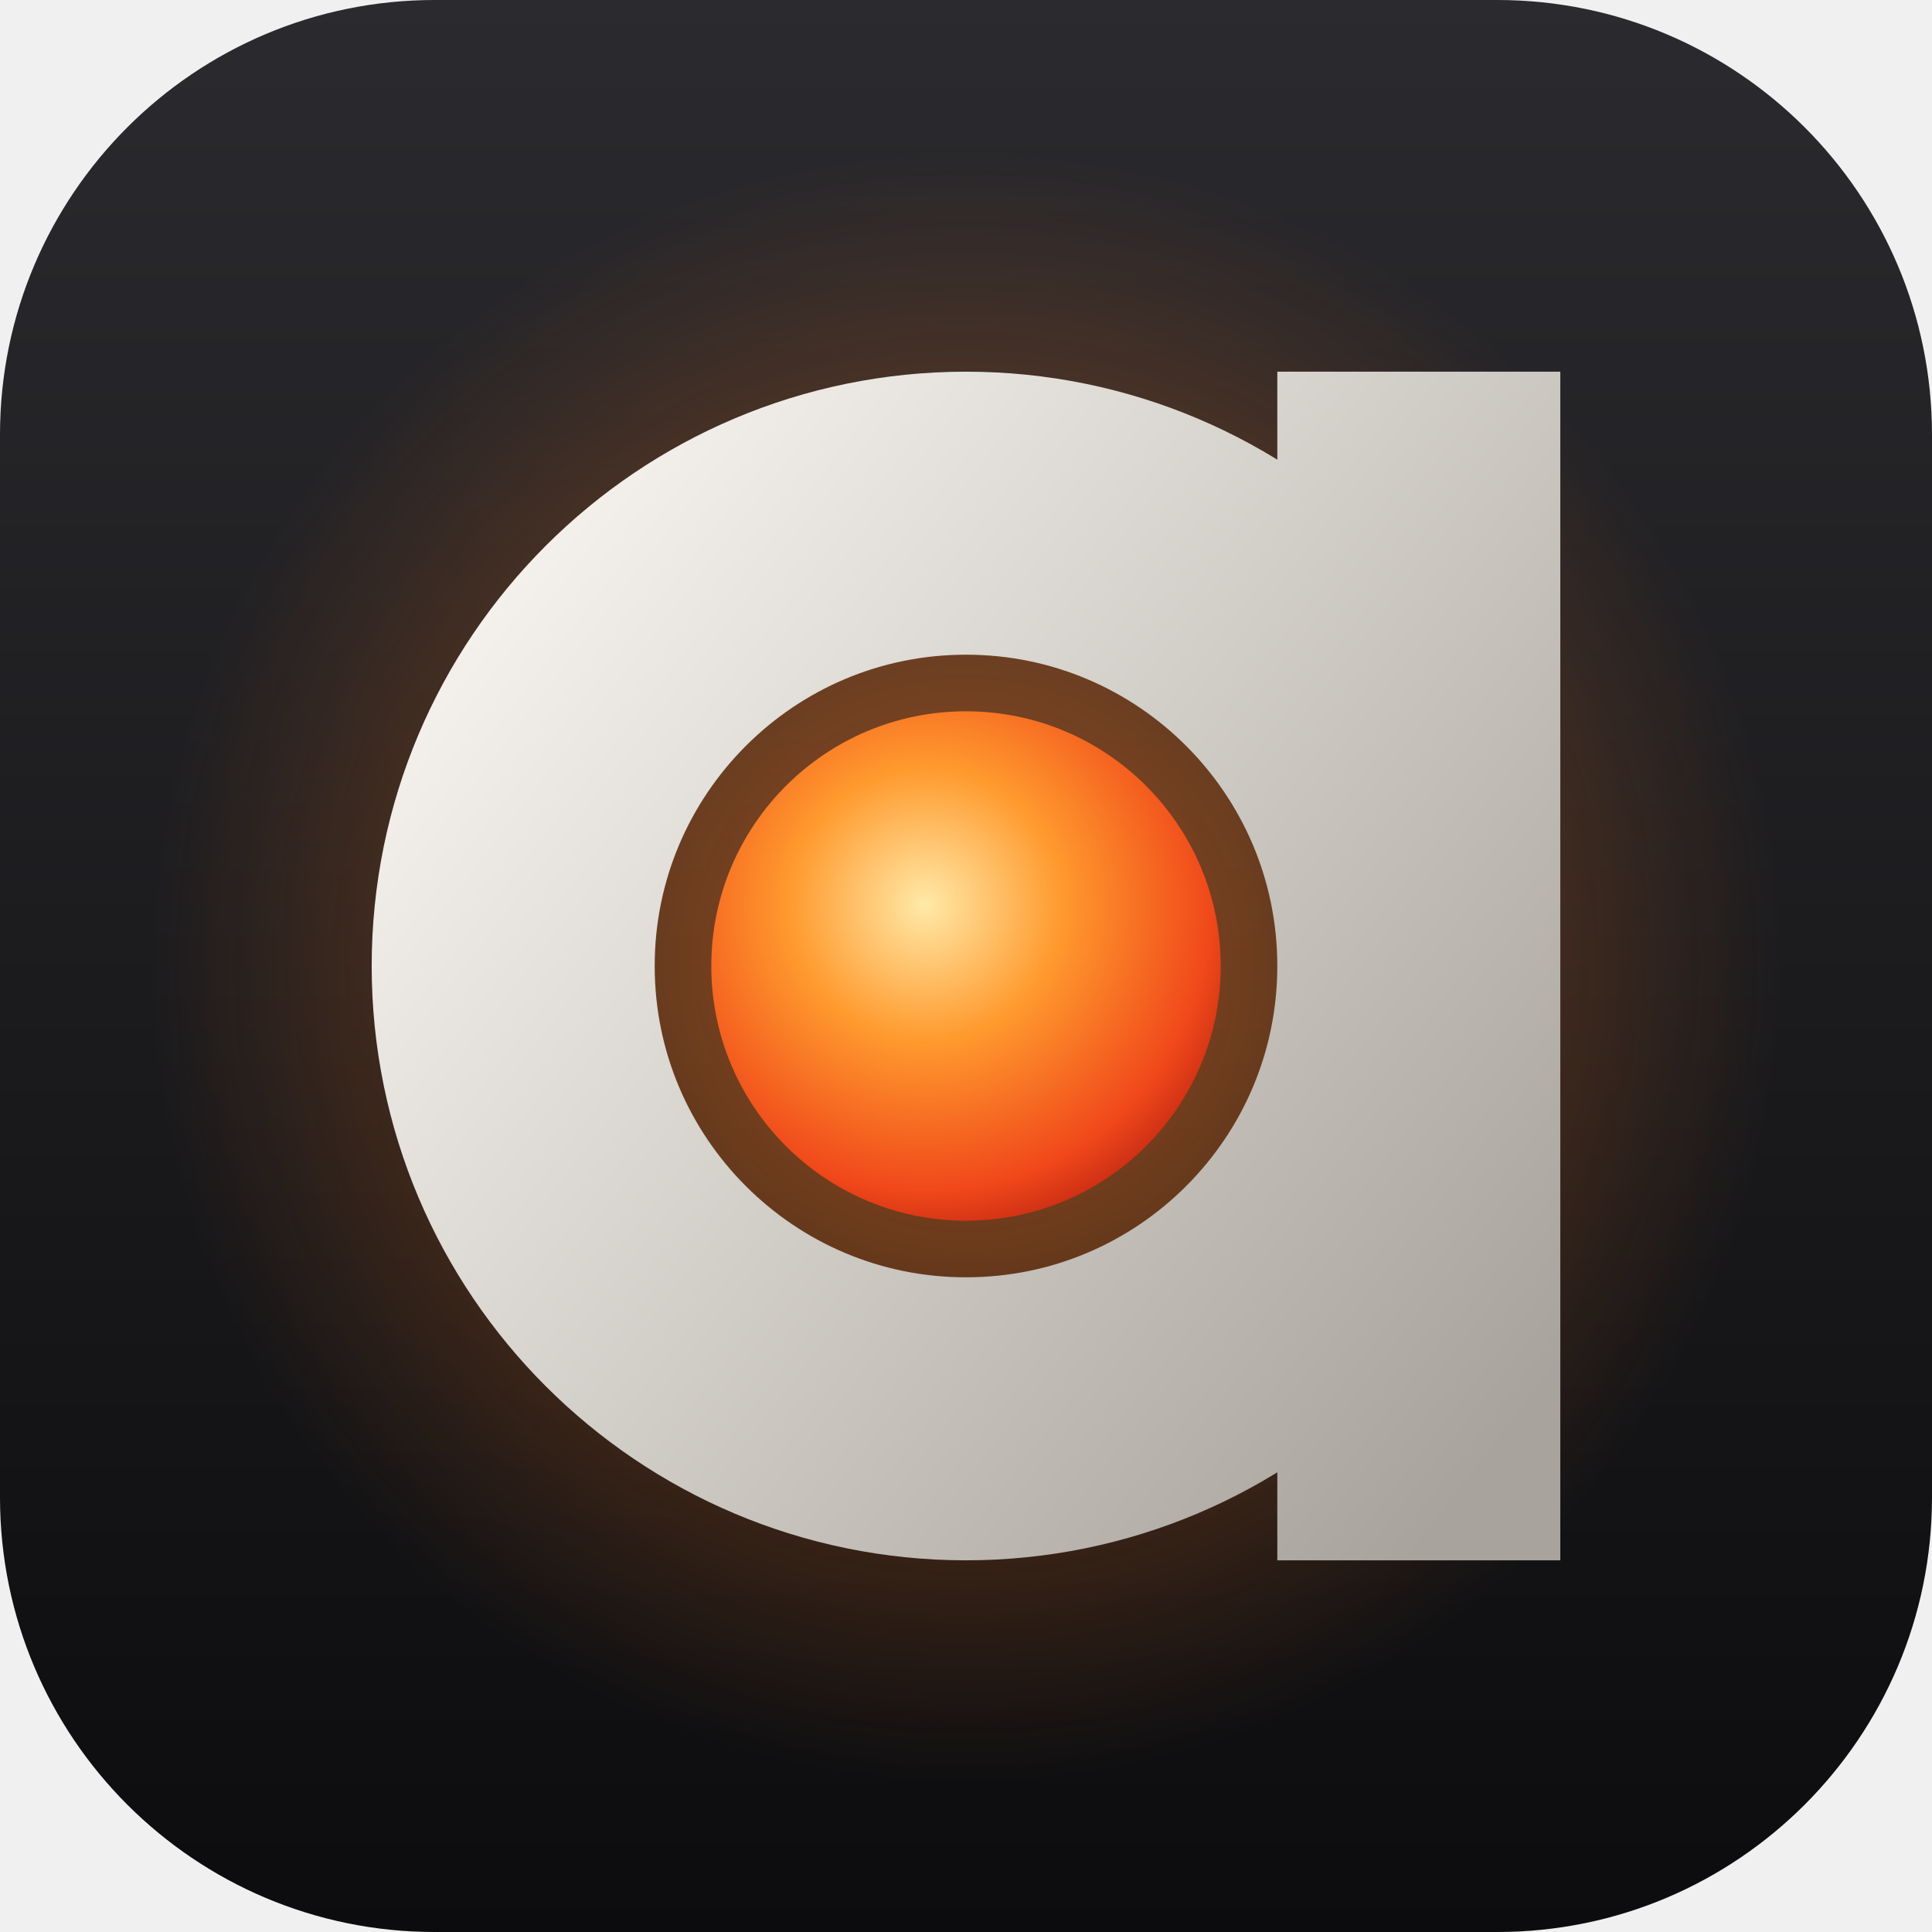
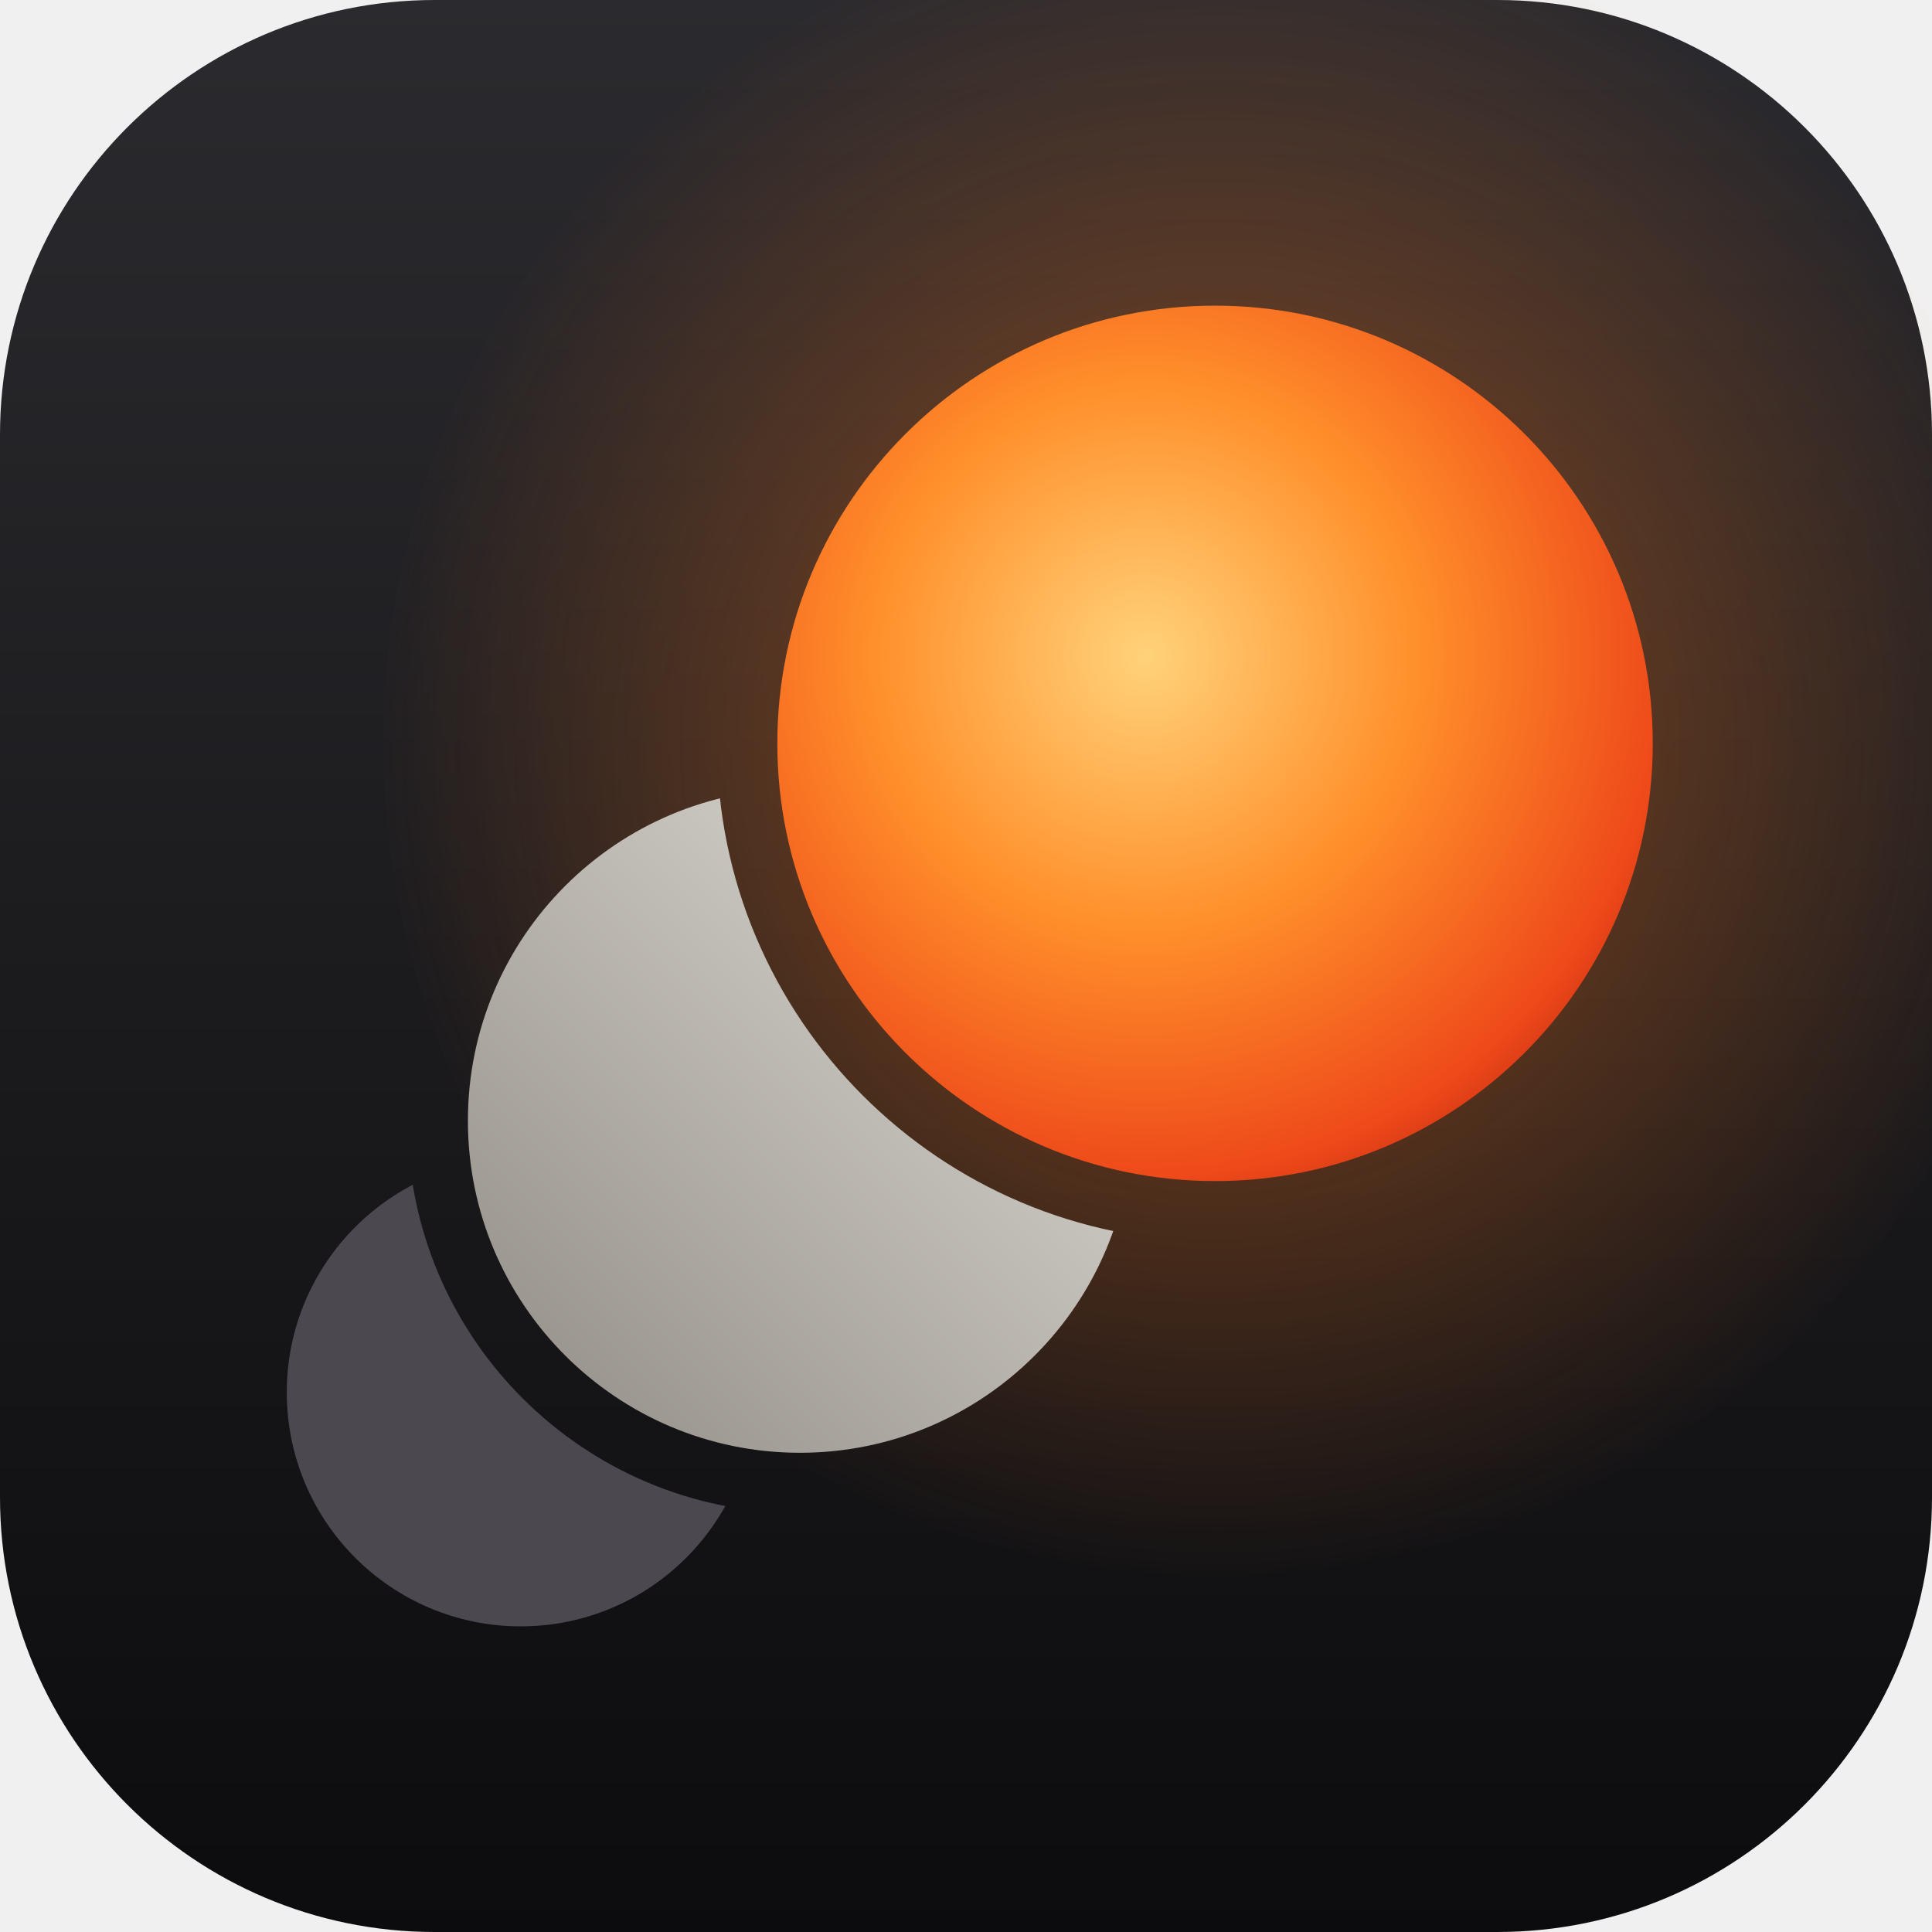
<svg xmlns="http://www.w3.org/2000/svg" viewBox="0 0 512 512" width="512" height="512">
  <defs>
    <linearGradient id="ibg" x1="0" y1="0" x2="0" y2="1">
      <stop offset="0" stop-color="#2b2a2e" />
      <stop offset="1" stop-color="#0c0c0e" />
    </linearGradient>
-     <linearGradient id="iash" x1="0" y1="0" x2="1" y2="1">
-       <stop offset="0" stop-color="#fbf8f3" />
-       <stop offset="1" stop-color="#a8a39c" />
+     <linearGradient id="inear" x1="0" y1="1" x2="1" y2="0">
+       <stop offset="0" stop-color="#8f8a84" />
+       <stop offset="1" stop-color="#e4e0da" />
    </linearGradient>
-     <radialGradient id="icore" cx="0.42" cy="0.38" r="0.7">
-       <stop offset="0" stop-color="#ffe9a8" />
-       <stop offset="0.38" stop-color="#ff9a2e" />
-       <stop offset="0.8" stop-color="#f0481a" />
-       <stop offset="1" stop-color="#b81f12" />
+     <radialGradient id="icore" cx="0.42" cy="0.4" r="0.7">
+       <stop offset="0" stop-color="#ffd27a" />
+       <stop offset="0.45" stop-color="#ff8f2a" />
+       <stop offset="0.85" stop-color="#ee4a1a" />
+       <stop offset="1" stop-color="#c4260f" />
    </radialGradient>
    <radialGradient id="iglow">
-       <stop offset="0" stop-color="#ff7a1f" stop-opacity="0.55" />
+       <stop offset="0" stop-color="#ff7a1f" stop-opacity="0.5" />
      <stop offset="1" stop-color="#ff7a1f" stop-opacity="0" />
    </radialGradient>
+     <mask id="im1" maskUnits="userSpaceOnUse" x="0" y="0" width="512" height="512">
+       <rect width="512" height="512" fill="#fff" />
+       <circle cx="212" cy="306" r="104" fill="#000" />
+     </mask>
+     <mask id="im2" maskUnits="userSpaceOnUse" x="0" y="0" width="512" height="512">
+       <rect width="512" height="512" fill="#fff" />
+       <circle cx="322" cy="206" r="132" fill="#000" />
+     </mask>
  </defs>
  <rect width="512" height="512" rx="115.2" fill="url(#ibg)" />
-   <circle cx="256" cy="256" r="220" fill="url(#iglow)" />
-   <circle cx="256" cy="256" r="67.5" fill="url(#icore)" />
-   <path d="M376 256a120 120 0 1 1 -240 0a120 120 0 1 1 240 0M376 98.5V413.5" fill="none" stroke="url(#iash)" stroke-width="75" />
+   <g transform="translate(0 -9) scale(1)">
+     <circle cx="322" cy="206" r="220.4" fill="url(#iglow)" />
+     <circle cx="138" cy="378" r="62" fill="#4b484f" mask="url(#im1)" />
+     <circle cx="212" cy="306" r="88" fill="url(#inear)" mask="url(#im2)" />
+     <circle cx="322" cy="206" r="116" fill="url(#icore)" />
+   </g>
</svg>
